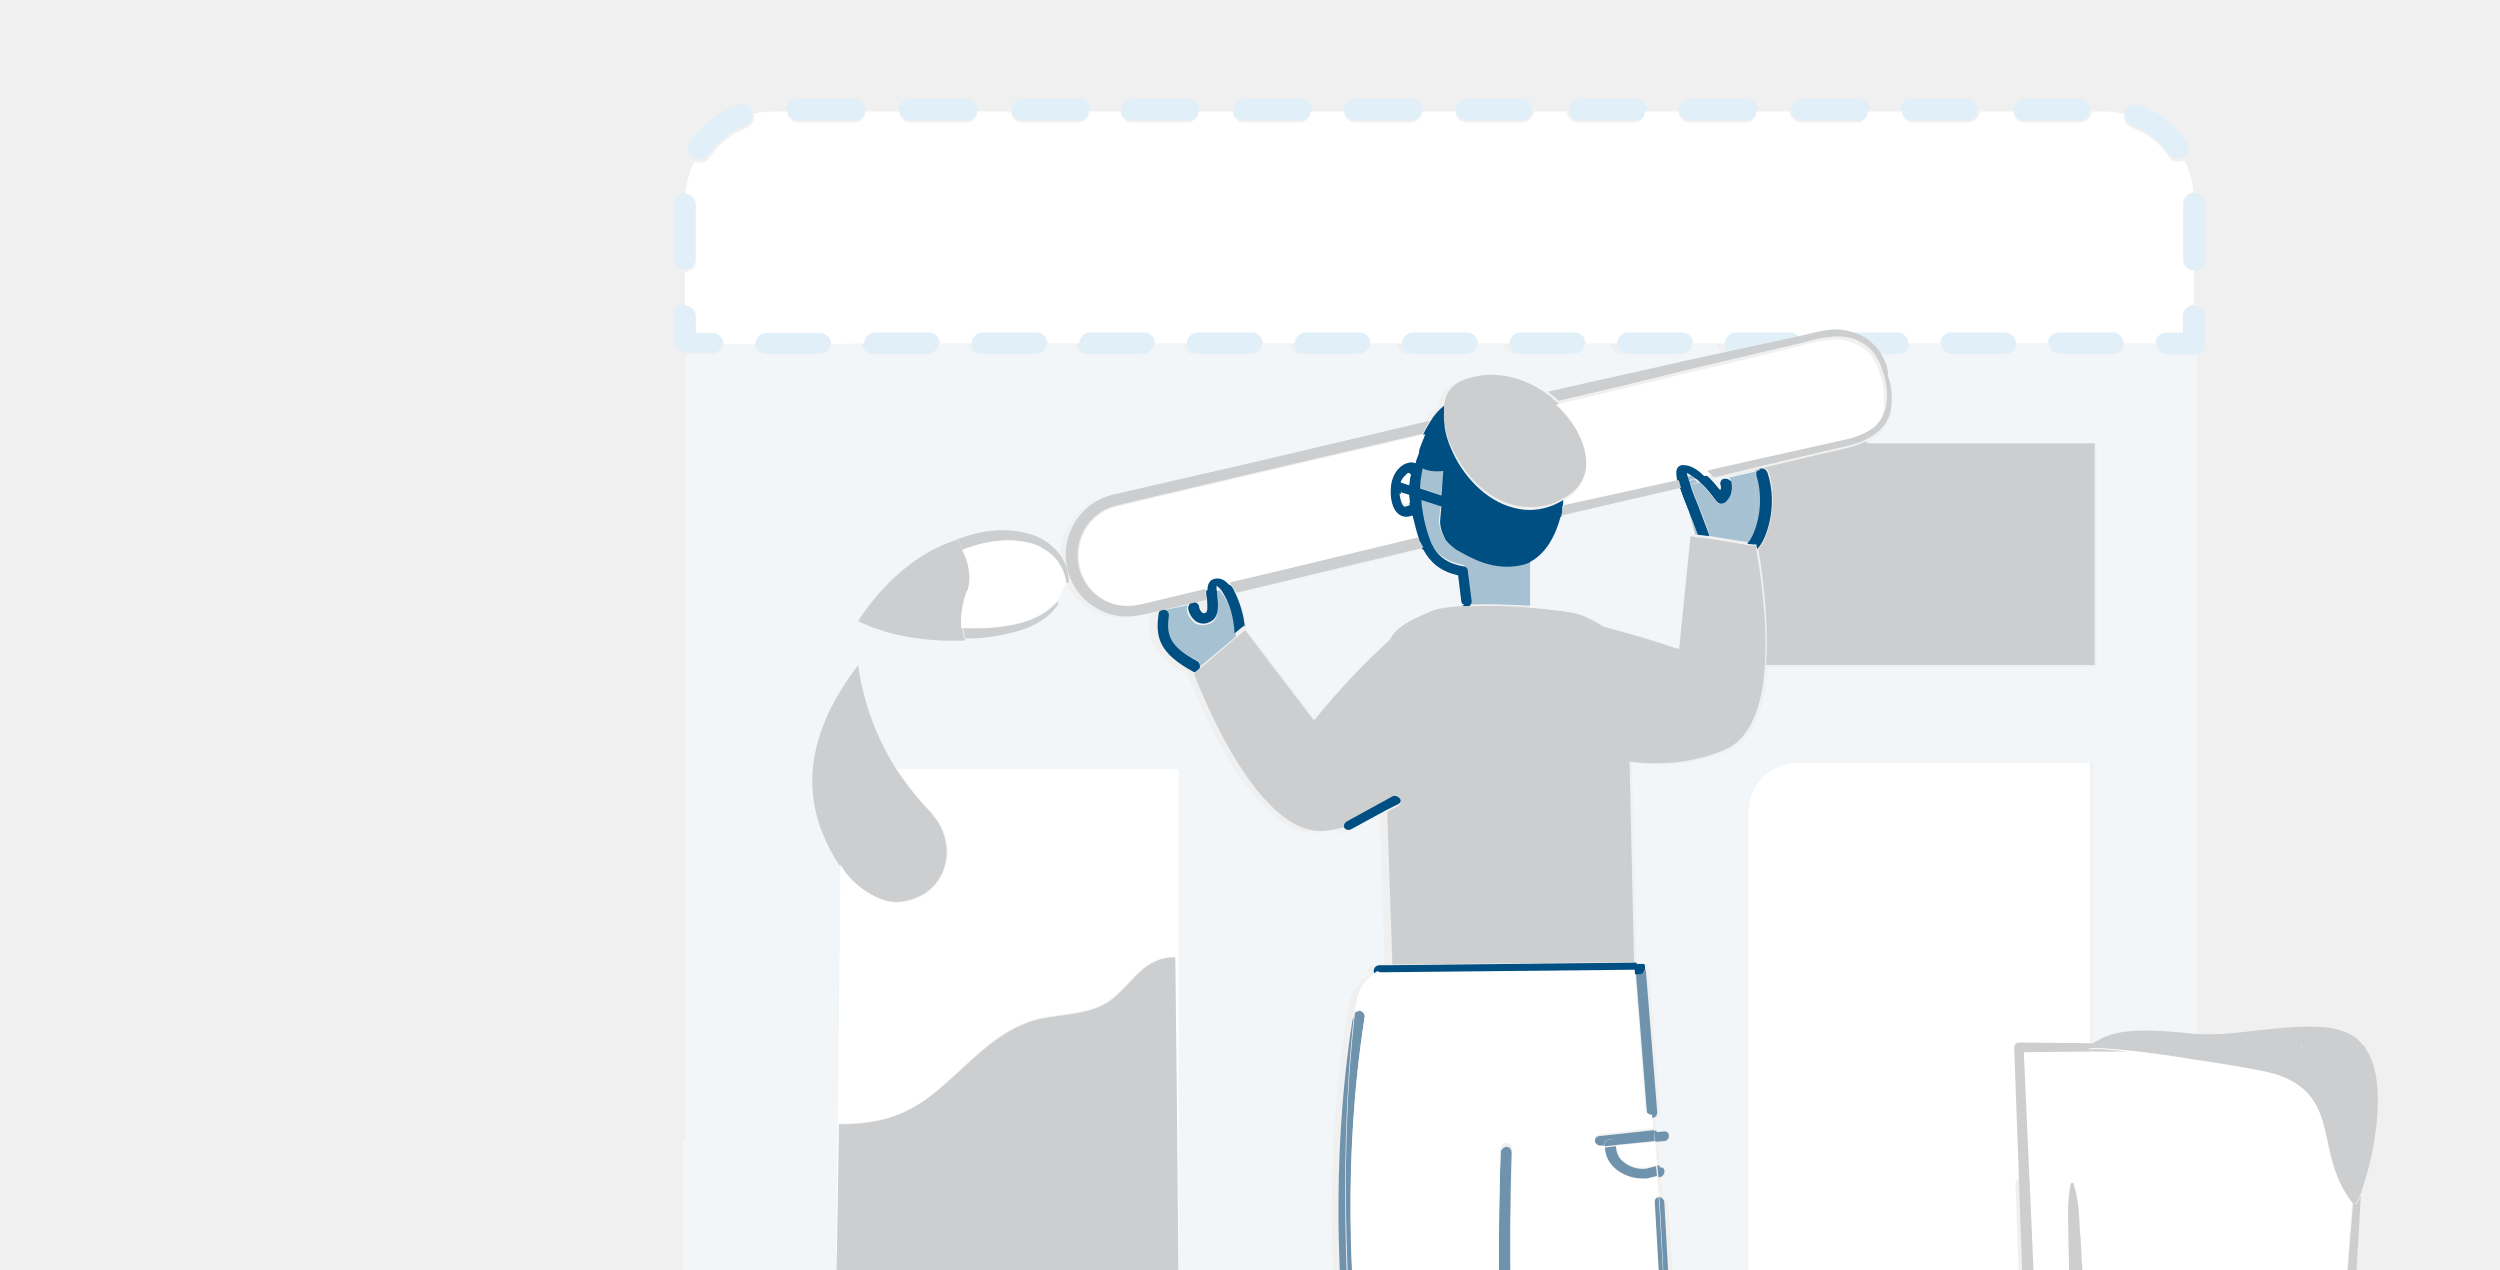
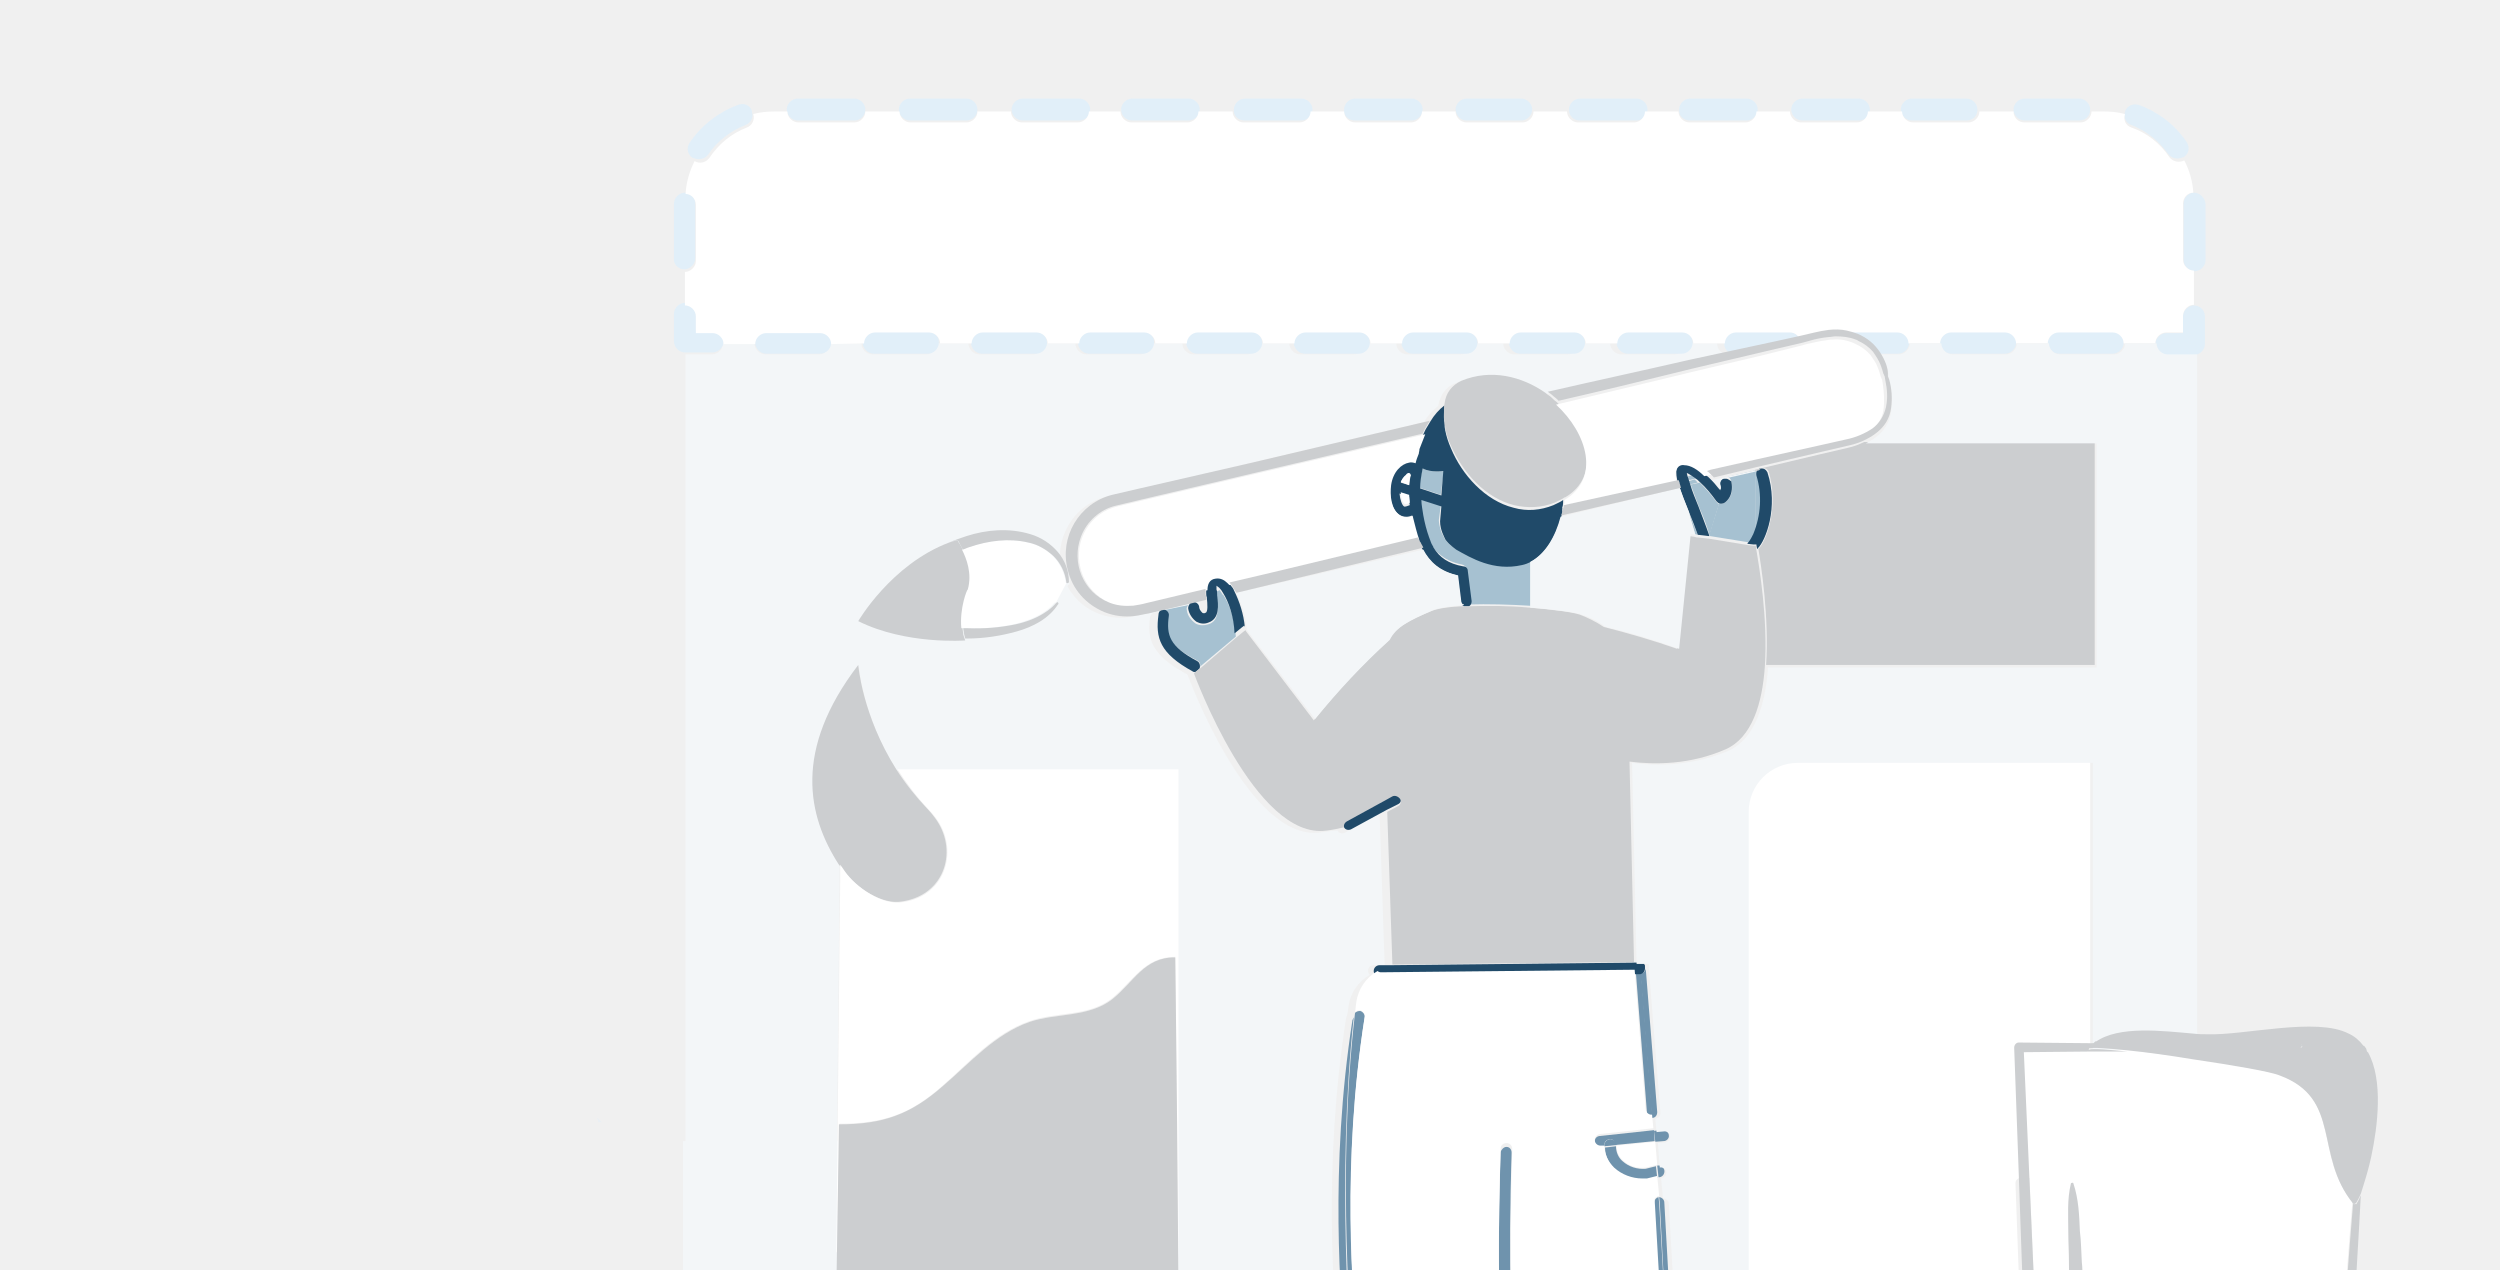
<svg xmlns="http://www.w3.org/2000/svg" id="Layer_1" viewBox="0 0 388 197">
-   <style>.st0{fill:#f3f6f8}.st1{fill:none}.st2{fill:#e1eff9}.st3{fill:#e9eff4}.st4{fill:#a6c1d1}.st5{fill:#6F93AD}.st7{fill:#004f82}.st8{fill:#CCCED0}.st9{fill:#CCCED0}.st10{fill:#fff}</style>
+   <style>.st0{fill:#f3f6f8}.st1{fill:none}.st2{fill:#e1eff9}.st3{fill:#e9eff4}.st4{fill:#a6c1d1}.st5{fill:#6F93AD}.st7{fill:#204A69}.st8{fill:#CCCED0}.st9{fill:#CCCED0}.st10{fill:#fff}</style>
  <g id="Page-1">
    <g id="_x31_-Personalize-your-site">
      <g id="personalize-your-site" transform="translate(14 15)">
        <path id="Shape" class="st0" d="M133.3 208.1v.1H92v-46.1h.4V40h4.1c.9 0 1.7-.8 1.7-1.7h4.9c0 .9.8 1.7 1.7 1.7h8.3c.9 0 1.7-.8 1.7-1.7h4.9c0 .9.8 1.7 1.7 1.7h8.3c.9 0 1.7-.8 1.7-1.7h4.9c0 .9.8 1.7 1.7 1.7h8.3c.9 0 1.7-.8 1.7-1.7h4.9c0 .9.8 1.7 1.7 1.7h8.3c.9 0 1.7-.8 1.7-1.7h4.9c0 .9.8 1.7 1.7 1.7h8.3c.9 0 1.7-.8 1.7-1.7h4.9c0 .9.8 1.7 1.7 1.7h8.3c.9 0 1.7-.8 1.7-1.7h4.9c0 .9.8 1.7 1.7 1.7h8.3c.9 0 1.7-.8 1.7-1.7h4.9c0 .9.8 1.7 1.7 1.7h8.3c.9 0 1.7-.8 1.7-1.7h4.9c0 .9.8 1.7 1.7 1.7h8.3c.9 0 1.7-.8 1.7-1.7h4.9c0 .6.3 1.2.9 1.5l-6.5 1.5c-7.4 1.7-14.7 3.4-22.1 5.1-3.7-2.6-8.5-3.8-13-1.9-1.5.6-2.3 1.9-2.6 3.5-.9.7-1.6 1.5-2.2 2.5l-28 6.6-17 4-4.3 1c-3 .7-5.4 2.9-6.5 5.7-2 4.9.4 10.5 5.2 12.4 1.5.6 3.1.8 4.7.6.8-.1 1.5-.3 2.2-.4l2.1-.5 6.8-1.6c.1.9.2 2.2-.2 2.3-.1.1-.4.1-.5 0-.3-.3-.5-.6-.6-1s-.6-.7-1.4-.4c-2.6.5-4 .8-4 .8-.5 0-.9.3-1 .7-.5 3.5.2 6 5.8 9 0 0 9.5 26 20.6 24.5.9-.1 1.8-.3 2.7-.3.2.4.7.6 1.2.3l5.3-3.2.8 23.8h-1.7c-.3 0-.5.1-.7.3-.3.4-.2.9.1 1.2-1.8 1-3 2.8-3.3 4.8-.1.6-.1 1.1-.4 2-3.6 23.1-1.9 43.4-1.1 52.1.1 1.4.2 2.5.3 3.3 0 .9.5 1.6 1.2 2.2.6.4 1.2.7 1.9.9 0 2 .1 4.2.3 6.6h-64.2v-.1zm0-22.7h5.7c6.2.6 10.5.3 14.9 0h14.9v-80.8h-43.6c-5.3-8.3-5.9-16.2-5.9-16.2-10.1 13.1-7.9 23.4-3 30.9v2.3l-.4 40.5h17.5l-.1 23.3zm18.5-109.6c-.1 0-.1 0 0 0l-1.7 3c.1.1.1.2.1.3-1.4 2.3-4 3.6-6.5 4.3-2.5.7-5.1 1.1-7.7 1.1h-.3v.1s-9.2.8-16.5-2.9c0 0 5.1-8.9 14.1-12.3.9-.4 1.8-.7 2.7-1 3.2-1 6.7-1.3 10-.3 1.7.5 3.2 1.5 4.3 2.8s1.7 3 1.7 4.7c0 .1-.1.2-.2.2z" />
        <path id="Shape_1_" class="st1" d="M215.1 208c-.7 8.7-2 22.1-4.3 32.3H229c-.5-3.4-2.5-17.2-4.2-32.4l-9.7.1z" />
        <path id="Shape_2_" class="st2" d="M96.6 36.3H94v-2.6c0-.9-.8-1.7-1.7-1.7-.9 0-1.7.8-1.7 1.7V38c0 .9.8 1.7 1.7 1.7h4.3c.9 0 1.7-.8 1.7-1.7.1-.9-.7-1.7-1.7-1.7z" />
        <path id="Shape_3_" class="st2" d="M102.7 2.2c-.3-.9-1.3-1.3-2.2-.9-3 1.1-5.7 3.2-7.5 5.9-.5.8-.3 1.8.5 2.3h.1c.8.4 1.8.2 2.3-.5 1.4-2.1 3.5-3.7 5.8-4.6.8-.3 1.3-1.2 1-2v-.2z" />
        <path id="Shape_4_" class="st2" d="M326.5 14.9c-.9 0-1.6.8-1.6 1.7v8.8c0 .9.8 1.7 1.7 1.7.9 0 1.7-.8 1.7-1.7v-8.8c-.1-.9-.9-1.7-1.8-1.7z" />
        <path id="Shape_5_" class="st2" d="M92.2 26.8c.9 0 1.7-.8 1.7-1.7v-8.5c0-.9-.7-1.7-1.6-1.7s-1.7.8-1.7 1.7v8.6c-.1.8.7 1.6 1.6 1.6z" />
        <path id="Shape_6_" class="st2" d="M322.5 8.9c.5.7 1.5.9 2.3.5h.1c.8-.5 1-1.5.5-2.3-1.8-2.7-4.4-4.7-7.4-5.8-.9-.3-1.9.1-2.2 1v.1c-.3.8.2 1.8 1 2 2.3.9 4.3 2.5 5.7 4.5z" />
        <path id="Shape_7_" class="st2" d="M310.4 2c0-.9-.8-1.7-1.7-1.7h-8.5c-.9 0-1.7.8-1.7 1.7s.8 1.7 1.7 1.7h8.5c1 0 1.7-.7 1.7-1.7z" />
        <path id="Shape_8_" class="st2" d="M120.3 2c0-.9-.8-1.7-1.7-1.7h-8.8c-.9 0-1.7.8-1.7 1.7s.8 1.7 1.7 1.7h8.8c.9 0 1.7-.7 1.7-1.7z" />
        <path id="Shape_9_" class="st2" d="M292.9 2c0-.9-.8-1.7-1.7-1.7h-8.5c-.9 0-1.7.8-1.7 1.7s.8 1.7 1.7 1.7h8.5c1 0 1.7-.7 1.7-1.7z" />
        <path id="Shape_10_" class="st2" d="M179.2 3.7h8.8c.9 0 1.7-.8 1.7-1.7S188.9.3 188 .3h-8.8c-.9 0-1.7.8-1.7 1.7-.1 1 .7 1.7 1.7 1.7z" />
        <path id="Shape_11_" class="st2" d="M161.7 3.7h8.8c.9 0 1.7-.8 1.7-1.7s-.8-1.7-1.7-1.7h-8.8c-.9 0-1.7.8-1.7 1.7 0 1 .8 1.7 1.7 1.7z" />
        <path id="Shape_12_" class="st2" d="M155.2 2c0-.9-.8-1.7-1.7-1.7h-8.8c-.9 0-1.7.8-1.7 1.7s.8 1.7 1.7 1.7h8.8c.9 0 1.7-.7 1.7-1.7z" />
        <path id="Shape_13_" class="st2" d="M137.7 2c0-.9-.8-1.7-1.7-1.7h-8.8c-.9 0-1.7.8-1.7 1.7s.8 1.7 1.7 1.7h8.8c.9 0 1.7-.7 1.7-1.7z" />
        <path id="Shape_14_" class="st2" d="M196.3 3.7h8.8c.9 0 1.7-.8 1.7-1.7S206 .3 205.1.3h-8.8c-.9 0-1.7.8-1.7 1.7-.1 1 .7 1.7 1.7 1.7z" />
        <path id="Shape_15_" class="st2" d="M231.2 3.7h8.8c.9 0 1.7-.8 1.7-1.7S240.9.3 240 .3h-8.8c-.9 0-1.7.8-1.7 1.7 0 1 .7 1.7 1.7 1.7z" />
        <path id="Shape_16_" class="st2" d="M276.2 2c0-.9-.8-1.7-1.7-1.7h-8.8c-.9 0-1.7.8-1.7 1.7s.8 1.7 1.7 1.7h8.8c1 0 1.7-.7 1.7-1.7z" />
        <path id="Shape_17_" class="st2" d="M213.6 3.7h8.5c.9 0 1.7-.8 1.7-1.7S223 .3 222.1.3h-8.5c-.9 0-1.7.8-1.7 1.7.1 1 .8 1.7 1.7 1.7z" />
        <path id="Shape_18_" class="st2" d="M248.3 3.7h8.8c.9 0 1.7-.8 1.7-1.7S258 .3 257.1.3h-8.8c-.9 0-1.7.8-1.7 1.7-.1 1 .7 1.7 1.7 1.7z" />
        <path id="Shape_19_" class="st2" d="M326.5 32.4c-.9 0-1.7.8-1.7 1.7v2.6h-2.6c-.9 0-1.7.8-1.7 1.7s.8 1.7 1.7 1.7h4.3c.9 0 1.7-.8 1.7-1.7v-4.3c0-1-.8-1.7-1.7-1.7z" />
        <path id="Shape_20_" class="st2" d="M230.3 36.5h-8.4c-.9 0-1.7.8-1.7 1.7s.8 1.7 1.7 1.7h8.4c.9 0 1.7-.8 1.7-1.7 0-1-.8-1.7-1.7-1.7z" />
        <path id="Shape_21_" class="st2" d="M213.6 36.5h-8.4c-.9 0-1.7.8-1.7 1.7s.8 1.7 1.7 1.7h8.4c.9 0 1.7-.8 1.7-1.7 0-1-.8-1.7-1.7-1.7z" />
        <path id="Shape_22_" class="st2" d="M247 36.5h-8.4c-.9 0-1.7.8-1.7 1.7s.8 1.7 1.7 1.7h8.4c.9 0 1.7-.8 1.7-1.7 0-1-.7-1.7-1.7-1.7z" />
        <path id="Shape_23_" class="st2" d="M280.5 36.5h-8.3c.6.1 1.2.3 1.8.5.8.3 1.5.7 2.1 1.2s1.1 1 1.6 1.7h2.9c.9 0 1.7-.8 1.7-1.7-.1-1-.9-1.7-1.8-1.7z" />
        <path id="Shape_24_" class="st2" d="M263.7 36.5h-8.4c-.9 0-1.7.8-1.7 1.8 0 .6.3 1.2.9 1.5l6.5-1.5 4.1-1c-.3-.5-.9-.8-1.4-.8z" />
        <path id="Shape_25_" class="st2" d="M313.9 36.5h-8.4c-.9 0-1.7.8-1.7 1.7s.8 1.7 1.7 1.7h8.4c.9 0 1.7-.8 1.7-1.7 0-1-.8-1.7-1.7-1.7z" />
        <path id="Shape_26_" class="st2" d="M297.2 36.5h-8.4c-.9 0-1.7.8-1.7 1.7s.8 1.7 1.7 1.7h8.4c.9 0 1.7-.8 1.7-1.7 0-1-.8-1.7-1.7-1.7z" />
        <path id="Shape_27_" class="st2" d="M130 36.5h-8.4c-.9 0-1.7.8-1.7 1.7s.8 1.7 1.7 1.7h8.4c.9 0 1.7-.8 1.7-1.7.1-1-.7-1.7-1.7-1.7z" />
        <path id="Shape_28_" class="st2" d="M146.8 36.5h-8.4c-.9 0-1.7.8-1.7 1.7s.8 1.7 1.7 1.7h8.4c.9 0 1.7-.8 1.7-1.7 0-1-.8-1.7-1.7-1.7z" />
        <path id="Shape_29_" class="st2" d="M113.3 36.5h-8.4c-.9 0-1.7.8-1.7 1.7s.8 1.7 1.7 1.7h8.4c.9 0 1.7-.8 1.7-1.7.1-1-.7-1.7-1.7-1.7z" />
        <path id="Shape_30_" class="st2" d="M180.2 36.5h-8.4c-.9 0-1.7.8-1.7 1.7s.8 1.7 1.7 1.7h8.4c.9 0 1.7-.8 1.7-1.7 0-1-.8-1.7-1.7-1.7z" />
        <path id="Shape_31_" class="st2" d="M196.9 36.5h-8.4c-.9 0-1.7.8-1.7 1.7s.8 1.7 1.7 1.7h8.4c.9 0 1.7-.8 1.7-1.7 0-1-.8-1.7-1.7-1.7z" />
        <path id="Shape_32_" class="st2" d="M163.5 36.5H155c-.9 0-1.7.8-1.7 1.7s.8 1.7 1.7 1.7h8.4c.9 0 1.7-.8 1.7-1.7.1-1-.7-1.7-1.6-1.7z" />
        <path id="Shape_33_" class="st3" d="M269.1 241.8c0-.6 5.7-1.3 14.9-1.6-11.1 0-22.3-.1-33.4-.1-.1.4-.3.7-.7.9l-19.4-.3c0 .4-.3.8-.7.8h-.1c-.4 0-.8-.3-.9-.7l-.1-.8h-18c-.1.5-.3 1-.4 1.6l-23.2.3s-1.3-.8-.2-1.8l-64.6.1-12.8.1c-.8.1-1.6.2-2.3.2h-.3c-.7 0-1.4-.1-2-.2-23.3.2-46.7.5-70.1 1.2-.2 0-.3.2-.3.4 0 .1.1.3.3.3 29.2.9 58.4 1.1 87.6 1.3l87.6.2c24.7-.1 49.4-.1 74.1-.2-9.2-.5-15-1.1-15-1.7z" />
        <path id="Shape_34_" class="st4" d="M200.3 207.9c.1 1.2.1 2.5.2 3.9.5 8.2 1.1 16.6-.3 21-.1.4-.4.6-.8.6h-.3c-.2-.1-.4-.2-.5-.4 0 .9-.2 1.7-.5 2.5-.8 1.6-7.7 3-10.3 4.3-.3.1-.6.3-.8.6l22.9-.1h.7c2.3-10.2 3.5-23.6 4.2-32.3h-14.5v-.1z" />
        <path id="Shape_35_" class="st4" d="M199.5 219.1c0 4.7-.2 9.4-.5 12.6.9-2.9.9-7.6.5-12.6z" />
        <path id="Shape_36_" class="st4" d="M203.4 201.8c-1.1 0-2.2-.1-3.3-.2 0 1.9.1 4 .3 6.3h14.9c.3-3.4.4-6 .5-7.4-2.5.4-7.8 1.3-12.4 1.3z" />
        <path id="Shape_37_" class="st4" d="M187.2 240c-1.1 1 .2 1.8.2 1.8l23.1-.3c.1-.5.3-1 .4-1.6h-.7l-23 .1z" />
        <path id="Shape_38_" class="st4" d="M249.7 238.7c-2.6-1.3-9.6-2.7-10.4-4.3-1-2 .6-16.6 1.8-26.6h-14.6c1.8 15.5 3.8 29.4 4.2 32.3H251c0-.3-.2-.8-1.3-1.4z" />
        <path id="Shape_39_" class="st4" d="M225.7 200.5c.3 2.5.5 5 .8 7.5H241c.4-3.8.8-6.9 1-8.6-3.6.5-9.5 1.1-14.3 1.1h-2z" />
        <path id="Shape_40_" class="st4" d="M230.6 240.9v.2l19.3.3c.3-.3.6-.6.7-1.1h-20.1l.1.6z" />
        <path id="Shape_41_" class="st4" d="M210.1 58.1s-2 .3-3.3-.4c-.3 1-.4 2-.5 3l3.3 1.1.5-3.7z" />
        <path id="Shape_42_" class="st4" d="M207.9 68.9c.1.2.3.5.4.7l2.2-.5c-.2-.2-.4-.4-.5-.7l-2.1.5z" />
        <g id="Group" transform="translate(212.41 62.116)">
          <path id="Shape_43_" class="st4" d="M9.7 10.4C5.3 11.4 1.8 9.3-.5 8c-.3-.2-.7-.4-1-.7l-.2-.2c-1-.9-1.4-2.8-1.4-3.5l.3-2.3-3.2-1c0 .7.1 1.5.3 2.3.2 1.2 1.1 5.2 2.6 6.2.9.8 2 1.4 3.6 1.7.4.1.7.4.7.7l.6 4.7c0 .3-.1.7-.4.8 3.2-.1 6.4 0 9.7.2v-7c-.4.2-.9.4-1.4.5z" />
          <path id="Shape_44_" class="st4" d="M-2.7 5.6l-2 .5c.1.3.2.5.3.8l2.1-.5c-.1-.3-.2-.5-.4-.8z" />
        </g>
        <path id="Shape_45_" class="st4" d="M167.2 80.6c-.4 2.9.1 4.6 4.6 6.9.4.2.6.6.4 1l5.6-4.7c-.1-2.6-1-5-1.9-6.4l-1 .2v.1c.1 1.6.4 3.7-1.4 4.2-.6.2-1.3.2-1.9-.1-.7-.5-1.3-1.2-1.4-2.1-.1-.3 0-.6.3-.8l-3.9.8c.5.1.7.5.6.9z" />
        <path id="Shape_46_" class="st4" d="M174.8 76.8c0 .3 0 .7.1 1l1-.3-.6-.9-.5.2z" />
        <path id="Shape_47_" class="st5" d="M198.2 200.8c-1.3-.4-2.2-1.1-2.3-2.2-.3-5-2.5-30.9.2-55.7-.1.1-.1.3-.2.4-3.6 23.1-1.8 43.4-1.1 52.1.1 1.4.2 2.5.3 3.3 0 .9.5 1.7 1.2 2.2.5.4 1.2.7 1.8.9v-.3c0-.4.1-.6.1-.7z" />
        <path id="Shape_48_" class="st5" d="M216.9 200.2c.5-.1.8-.5.7-.9l-.9.1s-.3.1-.9.2v.8c.5 0 .9-.1 1.1-.2z" />
        <path id="Shape_49_" class="st5" d="M200.1 201.8c1.1.1 2.2.2 3.3.2 4.5 0 9.8-.9 12.2-1.3v-.9c-2.7.5-10.5 1.8-15.4 1.2h-.2v.1c.1.2.1.4.1.7z" />
        <path id="Shape_50_" class="st5" d="M196.1 198.2c.1 1.1 1 1.8 2.4 2.2.1-.2.4-.4.7-.4.4 0 .8.3.8.7h.3l15.5-1.6v.4c.6-.1.9-.2.9-.2l.9-.1v-.1c-.1-.4-.6-.7-1-.7-4.3.9-16.1 2.7-19.1.5-.3-.2-.5-.6-.5-.9 0-.8-.1-1.9-.3-3.4-.7-8.6-2.5-28.8 1.1-51.7.1-.4-.3-.9-.7-1-.3 0-.6.1-.8.3-2.9 25.1-.5 51-.2 56z" />
        <path id="Shape_51_" class="st5" d="M215.7 199.8v-.4l-15.6 1.7c5 .6 12.9-.8 15.6-1.3z" />
        <path id="Shape_52_" class="st5" d="M220.6 199.7c.7.4 1.8.7 3.2.8v-.3c0-.2 0-.3.1-.5-1.2-.1-2.2-.3-2.8-.7l-.9.1c.1.2.2.4.4.6z" />
        <path id="Shape_53_" class="st5" d="M245 198.4s-1.1.2-2.8.4l-.1.9c1.5-.2 2.6-.4 3-.4.4-.1.7-.4.7-.9l-1.5-26.8c0-.4-.4-.8-.8-.8l.1.9 1.4 26.7z" />
        <path id="Shape_54_" class="st5" d="M227.7 199.7l-1.9.2.1.6h2.1c4.8 0 10.8-.6 14.5-1l.1-.8c-3.8.4-10.1 1-14.9 1z" />
        <path id="Shape_55_" class="st5" d="M242.7 171.8l1.5 26.1c-7.8 1.1-20.1 2.2-22.5.7-1.3-1.5-1.6-18.8-1.1-34.7 0-.5-.3-.9-.8-.9-.4 0-.8.4-.9.8-.3 9.6-.8 31.4 1.3 35.6l.9-.1c.6.4 1.6.6 2.8.8.1-.2.4-.4.6-.4.4 0 .7.2.9.5h2l14.7-1.5v.3c1.8-.2 2.9-.4 2.9-.4l-1.5-26.9-.1-.9c-.4.1-.7.5-.7 1z" />
        <path id="Shape_56_" d="M242.4 198.2l-14.9 1.5c4.9 0 11.2-.7 14.8-1.2l.1-.3z" fill="#c2d4de" />
        <path id="Shape_57_" class="st5" d="M240.6 136l1.7 21.6.1.9c.5 0 .8-.4.8-.9l-1.8-22.5c.1.4-.2.9-.7 1-.1-.2-.1-.1-.1-.1z" />
        <path id="Shape_58_" class="st5" d="M240.7 136.1h-.8l1.7 21.5c0 .4.4.8.8.8h.1l-.1-.8-1.7-21.5z" />
        <path id="Shape_59_" class="st5" d="M244.2 162.1c.5 0 .9-.5.8-.9 0-.5-.5-.9-1-.8h-.1l-1.2.1.2 1.7 1.3-.1z" />
        <path id="Shape_60_" class="st5" d="M233.5 162.2c0 .4.4.7.9.7h.6v-.3c0-.4.4-.8.9-.8s.8.4.8.9l6.1-.6-.1-1.7-8.3.9c-.6 0-.9.4-.9.9z" />
        <path id="Shape_61_" class="st5" d="M243.6 167.7c.5-.1.8-.6.7-1.1s-.6-.8-1.1-.7l.2 1.8h.2z" />
        <path id="Shape_62_" class="st5" d="M241.4 166.4c-1.3.1-2.6-.3-3.6-1.2-.7-.6-1-1.5-1-2.3l-1.7.2c0 1.3.6 2.5 1.5 3.4 1.2 1.1 2.7 1.7 4.3 1.7h.7l1.6-.4-.2-1.8-1.6.4z" />
        <path id="Shape_63_" class="st5" d="M236.9 162.7c0-.5-.4-.8-.9-.9-.5 0-.9.3-1 .8v.3l1.9-.2z" />
        <path id="Shape_64_" class="st4" d="M254.7 59.7c.6 2.5-1.1 3.4-1.2 3.4-.2.1-.4.1-.7 0l-1.5 4.8.1.3 6.2 1c0-.1.1-.2.2-.3.3-.4.5-.7.6-1.1V58l-4.3 1c.3.1.5.3.6.7z" />
        <path id="Shape_65_" class="st4" d="M248 64.3c.3 1.2.7 2.4 1.1 3.6l.4.1c-.4-1-1-2.4-1.5-3.7z" />
        <path id="Shape_66_" class="st4" d="M258.9 58.8c-.1-.3 0-.5.1-.8l-.6.2v9.9c1.3-3 1.5-6.2.5-9.3z" />
        <path id="Shape_67_" class="st4" d="M252.4 62.9c-.8-1.1-1.7-2.1-2.6-3l-1.4.3c.4 1.1.9 2.5 1.3 3.5.7 1.6 1.3 3.1 1.6 4.4l1.5-4.9c-.2 0-.3-.2-.4-.3z" />
        <path id="Shape_68_" class="st4" d="M248 59.7c.1.2.1.4.2.5l1.3-.3-.5-.5-1 .3z" />
        <path id="Shape_69_" class="st4" d="M248.5 58.8l-.5.1c0 .2.1.4.2.6l.9-.2c-.2-.2-.4-.4-.6-.5z" />
        <path id="Shape_70_" class="st7" d="M171.8 87.6c-4.3-2.3-4.8-4-4.4-7 .1-.5-.3-.9-.7-1-.5-.1-.9.3-.9.8-.5 3.6.2 6 5.3 8.8.1.1.3.1.4.1h.1l.1-.1.5-.5c.1-.4 0-.9-.4-1.1z" />
        <path id="Shape_71_" class="st7" d="M177.2 76.1c-.2-.3-.4-.5-.6-.7l-.3-.3c-.5-.5-1.1-.7-1.8-.7-1 .1-1.2.9-1.3 1.8v.8c0 .2 0 .5.1.7v.1c.1.9.2 2.2-.2 2.3-.1.1-.4.1-.5 0-.3-.3-.5-.6-.5-1-.1-.4-.5-.7-1-.7-.4.1-.7.6-.7 1 .1.8.6 1.6 1.3 2.1.6.3 1.2.4 1.9.1 1.7-.6 1.5-2.7 1.3-4.2v-.1c0-.3 0-.6-.1-.8v-.6c.1.1.3.2.4.3l.1.1c.2.2.4.5.5.7.9 1.4 1.7 3.7 1.8 6.3l1.1-.9.4-.3.1.2c-.2-2-.8-3.9-1.7-5.7 0 0-.1-.3-.3-.5z" />
        <path id="Shape_72_" class="st7" d="M241.3 134.9c0-.1 0-.1-.1-.2v-.2l-.1-.1h-1.7l-37.6.4h-1.7c-.5 0-.9.4-.9.9s.4.9.9.9l39.5-.4h.9c.4 0 .8-.4.8-.9v-.4z" />
        <path id="Shape_73_" class="st7" d="M253.9 59.3h-.4c-.4.1-.7.6-.6 1 .1.3.1.6.1.8-.4-.4-.8-1-1.3-1.5l-.5-.5c-.2-.2-.4-.3-.6-.5-1-.9-2.1-1.6-3.1-1.7-.4 0-.9.2-1.1.5-.3.4-.3 1.1-.1 2.1 0 .2.1.4.2.6s.1.4.2.6c.3 1 .8 2.2 1.4 3.7.5 1.2 1 2.5 1.4 3.6l.9.1.8.1h.1l-.1-.3c-.4-1.2-1-2.7-1.6-4.3-.4-1-1-2.4-1.3-3.5-.1-.2-.1-.4-.2-.6 0-.2-.1-.4-.2-.6 0-.1-.1-.3-.1-.5.2.1.4.2.7.4s.4.3.7.5c.2.1.4.3.6.5 1 .9 1.8 1.9 2.6 3 .1.1.3.3.4.3.2.1.4.1.7 0 .1 0 1.7-.9 1.2-3.4-.2-.1-.5-.4-.8-.4z" />
        <path id="Shape_74_" class="st7" d="M260.3 58.3c-.2-.4-.6-.7-1.1-.6-.5.1-.7.6-.6 1.1.9 3 .7 6.2-.5 9.1-.2.4-.4.8-.7 1.2-.1.1-.2.2-.2.3l.9.1h.5s0 .3.1.7c0 0 .1 0 .1-.1 1.2-1.1 3.3-6.4 1.5-11.8z" />
        <path id="Shape_75_" class="st7" d="M203 109.8c.4-.2.6-.7.4-1.1-.2-.4-.7-.6-1.2-.4h-.1l-.9.5-6.3 3.4c-.4.3-.5.8-.3 1.2.2.4.7.5 1.1.3l5.5-3 1.8-.9z" />
        <path id="Shape_76_" class="st7" d="M228.5 63.7c.1-.4.1-.8.1-1.1-.4.3-.9.5-1.3.7l-.2.1c-2 .8-4.1 1-6.2.4-4.4-1.1-8-5.1-9.7-9.2-.4-.9-.7-1.8-.9-2.8v-.1c-.1-.3-.1-.6-.1-.9 0-.3-.1-.6-.1-.9v-.2c0-.6 0-1.2.1-1.8-.9.7-1.6 1.5-2.2 2.5-.2.3-.4.7-.6 1-.2.3-.3.6-.5 1-.3.7-.6 1.5-.9 2.3-.1.2-.1.4-.1.6v.1c-.2.4-.3.9-.4 1.3-.3-.1-.7-.1-1-.1-1.1.2-2.5 1.4-2.7 3.5-.2 1.6 0 3.9 1.4 4.8.3.2.7.3 1.1.3.3 0 .6-.1.9-.2v.2c.2 1.2.5 2.4.9 3.5.1.3.2.5.3.8s.2.5.4.8c1 1.9 2.6 3.4 5.4 4l.5 4.1c0 .3.2.5.5.7h.8c.3-.2.4-.5.4-.8l-.6-4.7c0-.4-.3-.7-.7-.7-2.3-.4-3.7-1.4-4.6-2.9-.1-.3-.3-.5-.4-.8s-.2-.5-.3-.8c-.4-1.1-.7-2.3-.9-3.4-.1-.8-.3-1.6-.3-2.4l3.1 1-.2 2.3c0 1.4.7 2.5.8 2.8.2.3.6.7.6.7.3.3.7.6 1.1.9 2.3 1.3 5.8 3.4 10.2 2.4.5-.1 1-.3 1.4-.5 2.2-1.2 3.7-3.6 4.6-6.6 0-.1.1-.2.1-.3.1-.3.1-.6.2-.8-.1-.4 0-.7 0-.8zm-24.6-.1c-.3-.2-.6-1-.7-2l1.5.5c0 .4 0 .9.1 1.3-.3.1-.7.3-.9.2zm.8-3.3l-1.3-.4c.1-.4.4-.8.8-1.1.1-.1.3-.2.5-.3.1.1.1.1.3.2-.2.5-.2 1-.3 1.6zm5 1.6l-3.3-1.1c0-1 .2-2.1.4-3.1 1.3.7 3.2.4 3.2.4l-.3 3.8z" />
        <path id="Shape_77_" class="st7" d="M200.3 207.9c-.2-2.2-.2-4.3-.3-6.2v-.9c-.1-.4-.4-.7-.9-.7s-.9.4-.9.9v.3c0 2 .2 4.2.3 6.6l.3 3.9c.2 2.3.3 4.8.4 7 .2 5 .3 9.5-.4 12.5-.1.3-.2.6-.2.8-.2.4.1.9.6 1.1h.3c.4 0 .7-.3.9-.6 1.4-4.3.8-12.7.3-20.9-.2-1.3-.4-2.5-.4-3.8z" />
        <path id="Shape_78_" class="st7" d="M230.5 240.2c-.4-2.9-2.4-16.8-4.1-32.2-.3-2.4-.5-4.9-.8-7.3l-.1-.6c0-.1 0-.1-.1-.2-.1-.4-.5-.6-.8-.5-.4.1-.8.5-.7.9v.3c.3 2.5.5 5 .8 7.4 1.7 15.1 3.6 28.8 4.1 32.2l.1.8c0 .4.4.7.8.7h.1c.4-.1.8-.5.7-1v-.5z" />
        <path id="Shape_79_" class="st8" d="M210.1 49.6c0 .3 0 .6.1.9 0 .3.1.6.1.9v.1c.2.9.5 1.9.9 2.7 1.8 4.1 5.3 8.1 9.8 9.2 2.1.5 4.3.4 6.3-.4l.2-.1c.4-.2.9-.4 1.3-.7h.1c5.6-3.3 3.6-10.3-1.3-14.8-.3-.2-.5-.4-.8-.7s-.6-.4-.9-.7c-3.7-2.6-8.5-3.8-13.1-1.9-1.5.7-2.4 1.9-2.6 3.5-.1.6-.1 1.2-.1 1.7v.3z" />
        <path id="Shape_80_" class="st8" d="M258.6 70.4c-.1-.4-.1-.7-.1-.7h-.4l-.8-.1-6.1-1h-.1l-.8-.1-1-.1-.4-.1-.7-.1-1.9 17.5c-3.7-1.3-7.5-2.4-11.4-3.4-1.2-.8-2.4-1.4-3.7-1.9-1.1-.4-4.3-.8-7.9-1.1-3.2-.3-6.4-.3-9.6-.2h-1c-2.1.1-3.8.4-4.7.8-3.6 1.5-5.6 2.6-6.6 4.6-4.2 3.8-8 7.9-11.5 12.3L179.4 83l-.1-.2-.4.3-1.1.9-5.6 4.8-.6.4-.1.1-.2.2s9.5 26 20.6 24.4c.9-.1 1.8-.3 2.7-.5-.1-.4.1-.7.4-.9l6.2-3.4.9-.5c.4-.2.9 0 1.2.4.2.4.1.9-.3 1.1l-1.7.9.8 23.7 37.5-.4-.7-31.1c3.9.5 9.4.5 14.9-1.9 4.1-1.8 5.7-7.1 6.1-12.8.5-7.5-.9-15.7-1.3-18.1z" />
        <path id="Shape_81_" class="st9" d="M311.1 88.2V53.6h-35.8c-.8.4-1.6.7-2.5.9l-4.3 1-10.1 2.4v.2l.6-.1c.3-.4.8-.4 1.2-.2.1.1.3.3.3.4 1.6 5.4-.3 10.6-1.5 11.9 0 0-.1 0-.1.1.4 2.4 1.7 10.6 1.2 18h51z" />
        <path id="Shape_82_" class="st9" d="M135.8 84.4l-.3-.9c0-.3-.1-.6-.1-.8-.3-3.1.9-6.2.9-6.2.7-2.4-.1-4.8-.9-6.2-.1-.3-.3-.6-.4-.8-.3-.4-.4-.7-.4-.7-.4.1-.9.3-1.3.4-9 3.4-14.1 12.2-14.1 12.2 7.4 3.7 16.6 3 16.6 3z" />
        <path id="Shape_83_" class="st10" d="M120.1 38.3c0-.9.8-1.7 1.7-1.7h8.4c.9 0 1.7.8 1.7 1.7h4.9c0-.9.8-1.7 1.7-1.7h8.4c.9 0 1.7.8 1.7 1.7h4.9c0-.9.8-1.7 1.7-1.7h8.4c.9 0 1.7.8 1.7 1.7h4.9c0-.9.8-1.7 1.7-1.7h8.4c.9 0 1.7.8 1.7 1.7h4.9c0-.9.8-1.7 1.7-1.7h8.4c.9 0 1.7.8 1.7 1.7h4.9c0-.9.8-1.7 1.7-1.7h8.4c.9 0 1.7.8 1.7 1.7h4.9c0-.9.8-1.7 1.7-1.7h8.4c.9 0 1.7.8 1.7 1.7h4.9c0-.9.8-1.7 1.7-1.7h8.4c.9 0 1.7.8 1.7 1.7h4.9c0-.9.8-1.7 1.7-1.7h8.4c.6 0 1.1.3 1.4.8 1.4-.3 2.8-.7 4.3-.9.9-.1 1.9-.1 2.8.1h8.2c.9 0 1.7.8 1.7 1.7h4.9c0-.9.8-1.7 1.7-1.7h8.4c.9 0 1.7.8 1.7 1.7h4.9c0-.9.8-1.7 1.7-1.7h8.4c.9 0 1.7.8 1.7 1.7h4.9c0-.9.8-1.7 1.7-1.7h2.6V34c0-.9.8-1.7 1.7-1.7V27c-.9 0-1.7-.8-1.7-1.7v-8.7c0-.9.7-1.7 1.6-1.7-.1-1.7-.6-3.5-1.4-5-.8.4-1.8.2-2.3-.5-1.4-2.1-3.5-3.8-5.9-4.6-.9-.3-1.3-1.2-1-2.1-1.1-.3-2.2-.4-3.3-.4h-1.9c0 .9-.8 1.7-1.7 1.7h-8.7c-.9 0-1.7-.7-1.7-1.7h-5.3c0 .9-.8 1.7-1.7 1.7h-8.6c-.9 0-1.7-.8-1.7-1.7h-5.3c0 .9-.8 1.7-1.7 1.7h-8.7c-.9 0-1.7-.8-1.7-1.7h-5.2c0 .9-.8 1.7-1.7 1.7h-8.7c-.9 0-1.7-.8-1.7-1.7h-5.2c0 .9-.8 1.7-1.7 1.7h-8.7c-.9 0-1.7-.8-1.7-1.7H224c0 .9-.8 1.7-1.7 1.7h-8.7c-.9 0-1.7-.8-1.7-1.7h-5.2c0 .9-.8 1.7-1.7 1.7h-8.7c-.9 0-1.7-.8-1.7-1.7h-5.2c0 .9-.8 1.7-1.7 1.7H179c-.9 0-1.7-.8-1.7-1.7H172c0 .9-.8 1.7-1.7 1.7h-8.7c-.9 0-1.7-.8-1.7-1.7H155c0 .9-.8 1.7-1.7 1.7h-8.7c-.9 0-1.7-.8-1.7-1.7h-5.2c0 .9-.8 1.7-1.7 1.7h-8.7c-.9 0-1.7-.8-1.7-1.7h-5.3c0 .9-.8 1.7-1.7 1.7h-8.7c-.9 0-1.7-.8-1.7-1.7h-1.9c-1.2 0-2.3.1-3.4.4.3.9-.2 1.8-1 2.1-2.4.9-4.4 2.6-5.8 4.7-.5.7-1.5 1-2.3.5-.8 1.6-1.3 3.3-1.4 5.1.9 0 1.6.8 1.6 1.7v8.7c0 .9-.8 1.7-1.7 1.7v5.2c.9 0 1.7.8 1.7 1.7v2.6h2.6c.9 0 1.7.8 1.7 1.7h4.9c0-.9.8-1.7 1.7-1.7h8.4c.9 0 1.7.8 1.7 1.7l5.1-.1z" />
        <path id="Shape_84_" class="st10" d="M310.4 103h-45.8c-4.2 0-7.6 3.4-7.6 7.6v74.6h42.4l-.6-16.6c0-.4.3-.7.7-.8l10.9.1V103z" />
        <path id="Shape_85_" class="st10" d="M205.3 65.3v-.2c-.3.1-.6.2-.9.2-.4 0-.8-.1-1.1-.3-1.4-.9-1.6-3.1-1.4-4.7.3-2.1 1.6-3.3 2.8-3.5.3-.1.7 0 1 .1.1-.5.3-1 .5-1.5 0-.2.1-.4.1-.7.3-.8.6-1.5.9-2.3l-26.6 6.2-17 4-4.2 1c-4.2 1-6.8 5.3-5.7 9.6.6 2.4 2.3 4.4 4.6 5.4 1.2.5 2.5.7 3.9.6.6-.1 1.3-.3 2-.4l2.1-.5 7.1-1.7c0-.9.3-1.7 1.3-1.8.7-.1 1.3.2 1.8.7l.3.3 6.5-1.5 23-5.4c-.4-1.2-.7-2.4-1-3.6z" />
        <path id="Shape_86_" class="st10" d="M204.7 58.4c-.2 0-.4.1-.5.3-.4.3-.6.7-.8 1.1l1.3.5c0-.6.1-1.1.2-1.7 0-.1-.1-.1-.2-.2z" />
        <path id="Shape_87_" class="st10" d="M203.4 61.4c0 .9.3 1.6.6 1.8.2.1.6 0 .8-.2 0-.4-.1-.8-.1-1.2l-1.3-.4z" />
        <path id="Shape_88_" class="st10" d="M268.2 54.6c1.3-.3 2.7-.6 4-.9 1.4-.3 2.8-.9 4-1.7 1.1-.8 1.9-2 2.1-3.3.2-1.4.1-2.8-.1-4.2l-.1-.6c-.1-.1-.1-.3-.2-.4-.1-.4-.2-.7-.3-1-.2-.6-.5-1.3-.9-1.8-.1-.2-.3-.4-.4-.6-.6-.7-1.4-1.3-2.3-1.7-.1-.1-.3-.1-.4-.2-1-.4-2-.6-3.1-.5-.3 0-.6 0-1 .1-1 .1-2.1.4-3.1.6-.4.1-.7.2-1.1.3l-6 1.5-11 2.6c-6.9 1.7-13.8 3.3-20.8 5 4.9 4.5 6.9 11.5 1.3 14.8v.5c0 .2-.1.4-.3.6v.1l17.7-4c-.2-1-.2-1.6.1-2.1.2-.4.7-.6 1.1-.5 1 0 2.1.7 3.1 1.7l.5-.1 7.1-1.6 10.1-2.6z" />
        <path id="Shape_89_" class="st10" d="M135.2 82.5h.7c2.5.1 5-.1 7.4-.6 2.4-.6 4.8-1.5 6.3-3.3.1-.1.2-.1.3-.1l1.6-3-.1-.1c-.2-1.5-.9-3-2-4.1s-2.4-1.8-3.9-2.1c-3-.8-6.2-.3-9.1.7-.4.1-.7.3-1.1.4.7 1.4 1.6 3.7.9 6.2-.1-.1-1.3 2.9-1 6z" />
        <path id="Shape_90_" class="st10" d="M241.5 166.2l1.6-.4h.1l-.3-3.6-6 .6c0 .9.3 1.7 1 2.3.9.9 2.3 1.3 3.6 1.1z" />
        <path id="Shape_91_" class="st10" d="M243.5 170.6l-.3-3.1-1.6.4h-.7c-1.6 0-3.2-.6-4.4-1.7-.9-.9-1.5-2.1-1.5-3.4h-.6c-.5 0-.9-.4-.9-.9 0-.4.3-.8.8-.9l8.3-.9-.2-2.1h-.1c-.4 0-.8-.3-.9-.8l-1.7-21.7-39.4.4c-.2 0-.4-.1-.5-.2-1.8 1-3 2.8-3.3 4.8-.1.6-.1 1.1-.2 1.6.2-.2.5-.3.8-.3.4.1.8.5.7 1-3.6 22.9-1.9 43-1.1 51.6.1 1.4.2 2.6.3 3.4 0 .4.2.7.5.9 2.9 2.3 14.7.4 18.9-.5.4-.1.9.2 1 .7v.1l2.8-.4c-2.1-4.1-1.6-25.8-1.3-35.4 0-.4.4-.8.9-.8s.9.4.9.9c-.5 15.8-.3 33.1 1.1 34.6 2.3 1.6 14.7.4 22.5-.7l-1.5-26c-.1-.1.2-.5.7-.6z" />
        <path id="Shape_92_" class="st0" d="M220.9 199.6c-.2-.1-.4-.4-.4-.6l-2.8.4c.1.4-.2.9-.7.9-.2 0-.6.1-1.2.2-.1 1.5-.2 4.1-.5 7.4h9.7c-.3-2.5-.6-4.9-.8-7.4-1.5-.2-2.6-.5-3.3-.9z" />
        <path id="Shape_93_" class="st0" d="M253.6 59.2h.4l4.4-1V58l-6.7 1.5c.5.5 1 1 1.4 1.5 0-.3 0-.6-.1-.8-.1-.4.2-.9.6-1z" />
        <path id="Shape_94_" class="st0" d="M326.7 40h-4.3c-.9 0-1.7-.8-1.7-1.7h-4.9c0 .9-.8 1.7-1.7 1.7h-8.4c-.9 0-1.7-.8-1.7-1.7h-5c0 .9-.8 1.7-1.7 1.7H289c-.9 0-1.7-.8-1.7-1.7h-4.9c0 .9-.8 1.7-1.7 1.7h-2.8c.7 1.1 1.3 2.5 1.2 3.8l.1.6c.4 1.5.5 3 .3 4.5-.2 1.6-1.1 3-2.3 3.9-.5.4-1 .7-1.6 1h35.8v34.8h-51c-.4 5.8-2.1 11.1-6.1 12.9-5.6 2.4-11.1 2.4-15 1.9l.7 31.2h1.8l.1.1v.5l1.8 22.5c0 .5-.3.9-.8.9l.2 2.1 1.1-.1c.5-.1.9.3 1 .7s-.3.9-.7 1h-.1l-1.1.1.3 3.8c.4-.1.9.2 1 .6.1.4-.2.9-.6 1l-.2.1.3 3.1c.4 0 .9.3.9.8l1.5 26.8c0 .4-.3.8-.7.9-.4.1-1.6.2-3.1.4-.2 1.6-.6 4.7-1 8.4h59.1l-.8-22.8h-42.6V111c0-4.2 3.4-7.6 7.6-7.6h45.8v64.9h.9c3.6-2.6 10.6-1.7 15.3-1.3V40h-.3z" />
        <path id="Shape_95_" class="st0" d="M248.4 67.9l.7.1c-.3-1.2-.7-2.4-1-3.6-.6-1.5-1.1-2.8-1.4-3.7l-18.5 4.5c-.8 3.1-2.4 5.8-4.7 7v7.1c3.7.3 6.9.7 8 1.1 1.3.4 2.6 1.1 3.7 1.9 3.9.9 7.7 2.1 11.4 3.4l1.8-17.8z" />
        <path id="Shape_96_" class="st0" d="M212.8 78.4l-.5-4.1c-2.8-.6-4.4-2.1-5.4-4l-23.3 5.4-5.8 1.3c1 1.8 1.6 3.8 1.7 5.8l10.6 13.8c3.6-4.4 7.4-8.5 11.6-12.3 1-2 3-3 6.7-4.6 1-.4 2.7-.6 4.8-.8v-.1c-.3 0-.3-.2-.4-.4z" />
        <path id="Shape_97_" class="st9" d="M162.9 60.8l-4.3 1c-5.1 1.3-8.2 6.5-6.9 11.6.7 3 2.8 5.4 5.7 6.6 1.5.6 3.1.8 4.7.6.8-.1 1.5-.3 2.2-.4l2.1-.5 6.8-1.6V78c0-.2 0-.5-.1-.7v-.9l-7.1 1.7-2.1.5c-.7.2-1.4.3-2 .4-1.3.1-2.6 0-3.8-.5-4-1.6-5.9-6.2-4.3-10.3.9-2.3 2.9-4.1 5.3-4.7l4.2-1 17-4 26.5-6.2c.1-.3.3-.7.5-1s.4-.7.6-1l-28 6.6-17 3.9z" />
        <path id="Shape_98_" class="st9" d="M279 43.4c.1-1.3-.5-2.6-1.2-3.7-.4-.6-.9-1.2-1.5-1.7s-1.3-.9-2-1.2c-.6-.2-1.2-.4-1.7-.5-.9-.2-1.9-.2-2.8-.1-1.6.2-2.9.6-4.3.9l-4.1.9-6.5 1.4-6.5 1.4c-7.4 1.7-14.8 3.3-22.2 5 .3.2.6.4.9.7.3.2.5.4.8.7 7-1.6 13.9-3.3 20.8-5l11-2.6 6-1.4c.4-.1.7-.2 1.1-.3 1-.3 2-.5 3.1-.6.3 0 .6-.1 1-.1 1 0 2.1.1 3.1.5.1 0 .3.1.4.2.9.4 1.7 1 2.3 1.7.1.2.3.4.4.6.4.6.7 1.2.9 1.8.1.3.2.6.3 1 .1.1.1.3.2.4l.1.6c.3 1.4.4 2.8.1 4.2-.3 1.3-1 2.5-2.1 3.3-1.2.8-2.6 1.4-4.1 1.7-1.3.3-2.7.6-4 .9l-9.9 2.2-7.1 1.6-.6.2c.2.1.4.3.6.5l.5.5 6.6-1.6 10.2-2.4 4.3-1c.9-.2 1.7-.5 2.5-.9.6-.3 1.1-.6 1.6-1 1.3-1 2.1-2.3 2.3-3.9.2-1.5.1-3-.3-4.4l-.2-.5z" />
        <path id="Shape_99_" class="st9" d="M206.1 68.4l-22.9 5.5-6.4 1.5c.2.2.4.5.6.8.1.2.3.5.5.8l5.8-1.4 23.2-5.6c-.1-.3-.3-.5-.4-.8-.2-.2-.3-.5-.4-.8z" />
        <path id="Shape_100_" class="st9" d="M246.5 59.5l-17.8 3.9c0 .3-.3 1.3-.4 1.6l18.6-4.3c-.1-.2-.1-.4-.2-.6 0-.2-.1-.4-.2-.6z" />
        <path id="Shape_101_" class="st9" d="M145.9 67.9c-3.3-1-6.8-.7-9.9.3-.9.3-1.8.6-2.7 1 .4-.1.8-.3 1.3-.4 0 0 .2.2.4.7.1.2.3.5.4.8.4-.1.7-.3 1.1-.4 2.9-1 6.1-1.4 9.1-.7 1.5.3 2.8 1.1 3.9 2.1 1.1 1.1 1.8 2.5 2 4.1 0 0 0 .1.1.1h.1c.1 0 .2-.1.2-.2 0-1.7-.6-3.3-1.7-4.6-1.1-1.3-2.6-2.3-4.3-2.8z" />
        <path id="Shape_102_" class="st9" d="M150.2 78.5c-.1-.1-.2 0-.3.1-1.6 1.8-4 2.8-6.3 3.3-2.4.5-4.9.7-7.4.6h-.7c0 .3.1.5.1.8.1.3.1.5.2.8h.3c2.6 0 5.2-.4 7.7-1.1s5-2 6.4-4.2c.1 0 .1-.2 0-.3z" />
        <g id="Group-3" transform="translate(19.681 77.366)">
          <path id="Shape_113_" class="st3" d="M59 81.1l.2.7h.5l-.7-.7z" />
        </g>
        <path id="Shape_122_" class="st1" d="M303.3 216c-1.3-1.6-2.2-3.6-2.3-5.7-.1-2-.1-3.8-.3-5.8l-.4-11.4-.2-6.4h-59c-1.2 10-2.7 24.5-1.7 26.4.8 1.6 7.7 2.9 10.3 4.2 1.1.6 1.3 1.1 1.3 1.5 11.1 0 22.3.1 33.4.1 6-.3 13.4-.5 21.7-.6-1.1-.5-2.1-1.3-2.8-2.3z" />
        <path id="Shape_123_" class="st3" d="M385.5 220.1c-10.4-.2-20.8-.4-31.2-.5 4 .3 6.4.7 6.4 1.2 0 .4-2.3.8-6.4 1.2 10.4-.1 20.8-.3 31.2-.5.4 0 .7-.3.7-.7s-.4-.7-.7-.7z" />
        <path id="Shape_124_" class="st9" d="M354.3 219.6c-2.7-.2-6.2-.4-10.2-.6-.3.2-.7.3-1 .5-1.9.8-4 1.2-6.1 1.1h-22.8c-2.4.1-4.8-.3-7-1.5-.4-.2-.8-.4-1.2-.7-8.2.1-15.7.3-21.7.6-9.1.4-14.9 1-14.9 1.7s5.7 1.3 14.9 1.7c8.1.4 18.9.6 30.7.6 16.7 0 31.3-.4 39.3-1.2 4-.3 6.4-.7 6.4-1.2 0-.3-2.3-.7-6.4-1z" />
        <path id="Shape_125_" class="st10" d="M339.8 151.8c-1.4-.5-7.2-1.6-13.4-2.5-3.6-.5-7.2-1-10.2-1.4h-6l-10.1.1.7 15.8 1 22.8.3 6.3.4 11.4c.1 1.9.1 3.9.3 5.7.2 1.7.9 3.3 2 4.7 1.1 1.3 2.5 2.4 4.2 3 .6.3 1.3.5 2 .6 1.1.2 2.2.3 3.2.2h23.6c3.4 0 6.6-1.4 8.6-4 1.1-1.4 1.7-3 1.9-4.8l.4-5.7.8-11.4c.5-7.1 1-14.1 1.6-21.2-6.1-7.1-1.5-15.9-11.3-19.6zm-30.6 52.6c0 .1-.1.2-.3.1-.1 0-.1-.1-.1-.1-.8-2.5-.8-4.9-1-7.4-.1-2.5-.3-4.9-.4-7.4 0-.9 0-1.9-.1-2.8 0-1.6-.1-3.1-.1-4.7 0-2.5-.2-5 .4-7.5 0-.1.1-.2.3-.1.1 0 .1.1.1.1.8 2.5.8 4.9 1 7.4l.3 4.8c0 .9.1 1.8.1 2.7.1 2.5.1 5 .2 7.4s.2 5-.4 7.5z" />
        <g id="Group-2" transform="translate(316.017 144.317)">
          <path id="Combined-Shape" class="st9" d="M7.8 3.6h2.6v1.5C6.8 4.5 3.2 4 .2 3.7c-3.1-.3-5.3-.5-6-.3v-.2c0-.1.1-.1.1-.2h16v.6H2.7h5.1zm27.4 23.9C29.1 20 33.5 11.2 23.8 7.6 22.4 7 16.5 6 10.4 5.1V3.6h-.1V3h16.9c0 .2-.1.3-.3.3h-1.1H27c.2 0 .3-.1.3-.3h9.6c.1.1.2.3.3.4 0 .1.1.2.1.3v.1c.1.1.1.2.2.2 2.4 4.3 1.5 11.5.5 16.2-.4 1.9-1 3.8-1.6 5.7-.2.5-.4.9-.7 1.4-.1.2-.4.3-.5.2zm-24.8-25V1.1c.8.1 1.5.1 2.2.1 5.7.2 16.9-2.7 21.9-.1.9.4 1.7 1.1 2.3 1.9h-9.6c0-.1 0-.2-.1-.2l.2.2H10.4v-.5zm-15.2-.1C-1.2-.2 5.7.7 10.4 1.1v1.4H5.2l-10-.1zm-.8.6c.2-.2.5-.4.8-.7l10 .1h5.2V3h-16z" />
        </g>
        <path id="Shape_126_" class="st9" d="M351.2 171.8c-.6 7.1-1.1 14.1-1.6 21.2l-.8 11.4-.4 5.7c-.2 1.7-.9 3.4-1.9 4.8-2 2.6-5.3 3.9-8.6 4h-23.6c-1.1 0-2.2 0-3.2-.2-.7-.1-1.4-.3-2-.6-1.6-.6-3-1.7-4.2-3.1s-1.8-3-2-4.7c-.1-1.8-.2-3.8-.3-5.7l-.5-11.4-.3-6.3-1-22.8-.7-15.8 10.1-.1h6c-3-.3-5.3-.5-6-.3-.1 0-.1 0-.1.1 0-.1.1-.1.1-.2s.1-.1.1-.2c.2-.3.5-.4.7-.7h-.9l-10.8-.1c-.4 0-.7.4-.7.8l.6 16.5.8 22.8.2 6.4.4 11.4c.1 1.9.1 3.8.3 5.8.2 2.1 1 4.1 2.3 5.7.8 1 1.7 1.8 2.7 2.5.4.3.8.5 1.2.7 2.2 1.1 4.6 1.6 7 1.5h22.8c2.1.1 4.2-.3 6.1-1.1.3-.1.7-.3 1-.5 1.4-.7 2.7-1.8 3.7-3.1 1.3-1.6 2.1-3.6 2.3-5.7l.4-5.7.7-11.4c.4-7.6.9-15.2 1.3-22.9-.2.5-.4.9-.7 1.4-.1-.1-.4.1-.5-.1z" />
        <path id="Shape_127_" class="st9" d="M309.1 180.9c-.1-1.6-.1-3.2-.3-4.8-.1-2.5-.2-5-1-7.4 0-.1-.1-.2-.3-.1-.1 0-.1.1-.1.1-.6 2.5-.4 5-.4 7.5 0 1.6.1 3.1.1 4.7 0 .9 0 1.9.1 2.8.1 2.5.2 4.9.4 7.4.1 2.5.2 5 1 7.4 0 .1.1.2.3.1.1 0 .1-.1.1-.1.6-2.5.4-5 .4-7.5s-.1-5-.2-7.4c0-.9 0-1.9-.1-2.7z" />
        <path id="Shape_128_" class="st9" d="M116.9 120.1c1.9 2.6 6 5.4 9.1 4.8 6.8-1 8.8-8.2 5-13.1-.3-.4-.7-.9-1.1-1.3-1.8-1.9-3.4-3.9-4.8-6.1-5.3-8.4-5.9-16.2-5.9-16.2-10.1 13.2-7.9 23.4-3 31 .3.3.4.6.7.9z" />
        <path id="Shape_129_" class="st10" d="M130.1 110.6c.4.4.8.9 1.1 1.3 3.7 4.8 1.7 12.1-5 13.1-3.2.6-7.3-2.2-9.1-4.8-.2-.3-.4-.6-.7-1v2.3l-.6 57.9.1-.1c.1-7 .4-18 .4-19.9 6.8 0 11.1-1.5 16.1-6 4.1-3.6 7.9-8 13.3-9.9 4.2-1.5 9.2-.7 12.8-3.5 3.3-2.6 5-6.5 9.9-6.5.1 15.2.3 36.3.5 51.6v-80.7h-43.6c1.4 2.2 3 4.3 4.8 6.2z" />
        <path id="Shape_130_" class="st9" d="M158.6 140.1c-3.6 2.8-8.6 2.1-12.8 3.5-5.4 1.9-9.2 6.3-13.4 9.9-5.1 4.5-9.4 6-16.2 6 0 1.9-.3 18.7-.4 25.7.1 0 21.8 0 23.3.1 6.2.6 10.6.3 14.9 0 4.3-.3 8.7-.6 14.9 0-.1-15.2-.3-36.5-.5-51.7-4.8-.1-6.5 3.9-9.8 6.5z" />
      </g>
    </g>
  </g>
</svg>
